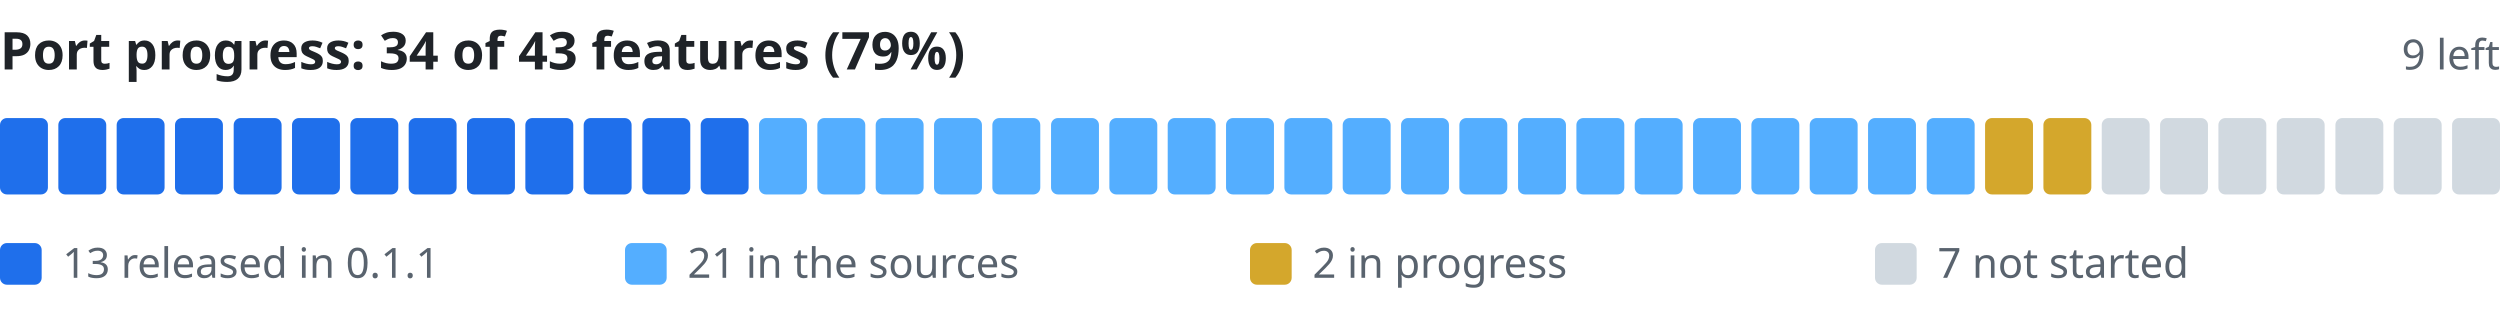
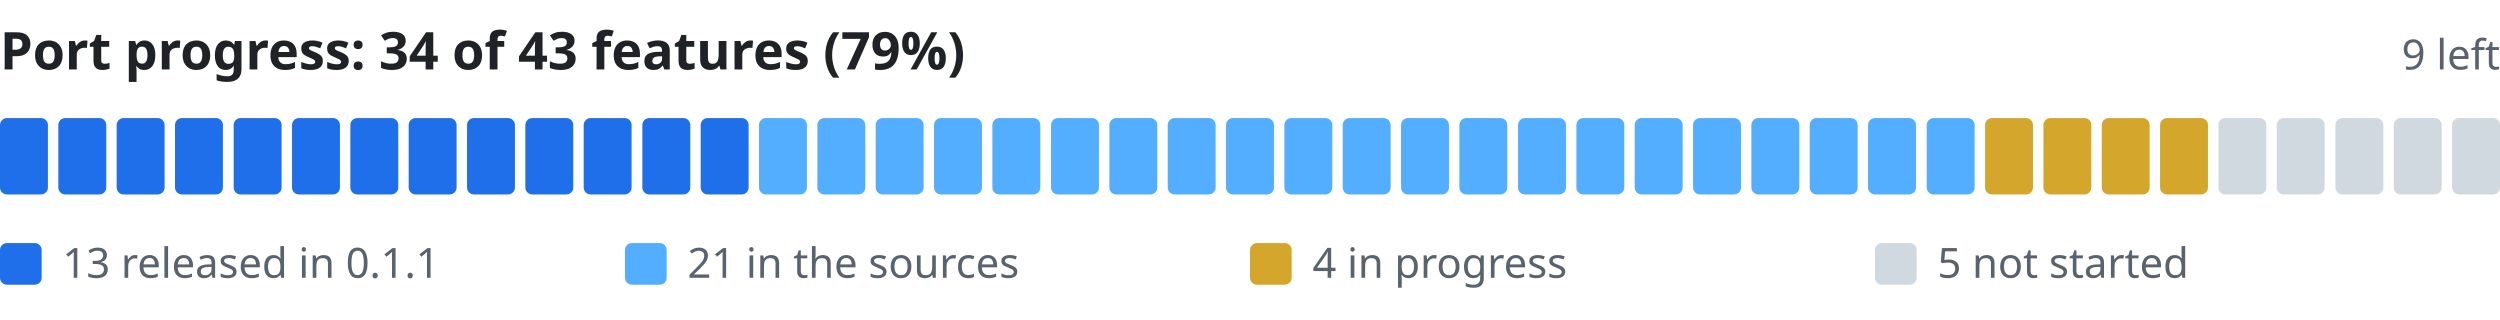
<svg xmlns="http://www.w3.org/2000/svg" width="720" height="92" viewBox="0 0 720 92" role="img" aria-label="34 of 43 features done, 9 left">
  <style>
text { font-family: -apple-system, "Segoe UI", "Noto Sans", Helvetica, Arial, sans-serif; fill: #1f2328; }
.title { font-size: 15px; font-weight: 600; }
.small { font-size: 12px; fill: #59636e; }
.released { fill: #1f6feb; }
.sources { fill: #54aeff; }
.doing { fill: #d4a72c; }
.left { fill: #d1d9e0; }
@media (prefers-color-scheme: dark) {
  text { fill: #f0f6fc; }
  .small { fill: #9198a1; }
  .released { fill: #4493f8; }
  .sources { fill: #1f4f8f; }
  .doing { fill: #bb8009; }
  .left { fill: #3d444d; }
}
</style>
  <text class="title" x="0" y="20">Port progress: 34 of 43 features (79%)</text>
  <text class="small" x="720" y="20" text-anchor="end">9 left</text>
  <rect class="released" x="0.0" y="34" width="13.8" height="22" rx="2" />
  <rect class="released" x="16.8" y="34" width="13.8" height="22" rx="2" />
  <rect class="released" x="33.6" y="34" width="13.8" height="22" rx="2" />
  <rect class="released" x="50.4" y="34" width="13.8" height="22" rx="2" />
  <rect class="released" x="67.3" y="34" width="13.8" height="22" rx="2" />
  <rect class="released" x="84.1" y="34" width="13.8" height="22" rx="2" />
  <rect class="released" x="100.9" y="34" width="13.8" height="22" rx="2" />
  <rect class="released" x="117.7" y="34" width="13.8" height="22" rx="2" />
  <rect class="released" x="134.5" y="34" width="13.8" height="22" rx="2" />
  <rect class="released" x="151.3" y="34" width="13.8" height="22" rx="2" />
  <rect class="released" x="168.1" y="34" width="13.8" height="22" rx="2" />
  <rect class="released" x="185.0" y="34" width="13.8" height="22" rx="2" />
  <rect class="released" x="201.8" y="34" width="13.8" height="22" rx="2" />
  <rect class="sources" x="218.6" y="34" width="13.8" height="22" rx="2" />
  <rect class="sources" x="235.4" y="34" width="13.8" height="22" rx="2" />
  <rect class="sources" x="252.2" y="34" width="13.8" height="22" rx="2" />
  <rect class="sources" x="269.0" y="34" width="13.8" height="22" rx="2" />
  <rect class="sources" x="285.8" y="34" width="13.8" height="22" rx="2" />
  <rect class="sources" x="302.7" y="34" width="13.8" height="22" rx="2" />
  <rect class="sources" x="319.5" y="34" width="13.8" height="22" rx="2" />
  <rect class="sources" x="336.3" y="34" width="13.8" height="22" rx="2" />
  <rect class="sources" x="353.1" y="34" width="13.8" height="22" rx="2" />
  <rect class="sources" x="369.9" y="34" width="13.8" height="22" rx="2" />
  <rect class="sources" x="386.7" y="34" width="13.8" height="22" rx="2" />
  <rect class="sources" x="403.5" y="34" width="13.8" height="22" rx="2" />
  <rect class="sources" x="420.3" y="34" width="13.8" height="22" rx="2" />
  <rect class="sources" x="437.2" y="34" width="13.8" height="22" rx="2" />
  <rect class="sources" x="454.0" y="34" width="13.8" height="22" rx="2" />
  <rect class="sources" x="470.8" y="34" width="13.8" height="22" rx="2" />
  <rect class="sources" x="487.6" y="34" width="13.8" height="22" rx="2" />
  <rect class="sources" x="504.4" y="34" width="13.8" height="22" rx="2" />
  <rect class="sources" x="521.2" y="34" width="13.8" height="22" rx="2" />
  <rect class="sources" x="538.0" y="34" width="13.8" height="22" rx="2" />
  <rect class="sources" x="554.9" y="34" width="13.8" height="22" rx="2" />
  <rect class="doing" x="571.7" y="34" width="13.8" height="22" rx="2" />
  <rect class="doing" x="588.5" y="34" width="13.8" height="22" rx="2" />
-   <rect class="left" x="605.3" y="34" width="13.8" height="22" rx="2" />
-   <rect class="left" x="622.1" y="34" width="13.8" height="22" rx="2" />
+   <rect class="doing" x="605.3" y="34" width="13.8" height="22" rx="2" />
+   <rect class="doing" x="622.1" y="34" width="13.8" height="22" rx="2" />
  <rect class="left" x="638.9" y="34" width="13.8" height="22" rx="2" />
  <rect class="left" x="655.7" y="34" width="13.8" height="22" rx="2" />
  <rect class="left" x="672.6" y="34" width="13.8" height="22" rx="2" />
  <rect class="left" x="689.4" y="34" width="13.8" height="22" rx="2" />
  <rect class="left" x="706.2" y="34" width="13.8" height="22" rx="2" />
  <rect class="released" x="0" y="70" width="12" height="12" rx="2" />
  <text class="small" x="18" y="80">13 released in 0.1.1</text>
  <rect class="sources" x="180" y="70" width="12" height="12" rx="2" />
  <text class="small" x="198" y="80">21 in the sources</text>
  <rect class="doing" x="360" y="70" width="12" height="12" rx="2" />
-   <text class="small" x="378" y="80">2 in progress</text>
+   <text class="small" x="378" y="80">4 in progress</text>
  <rect class="left" x="540" y="70" width="12" height="12" rx="2" />
-   <text class="small" x="558" y="80">7 not started</text>
+   <text class="small" x="558" y="80">5 not started</text>
</svg>
